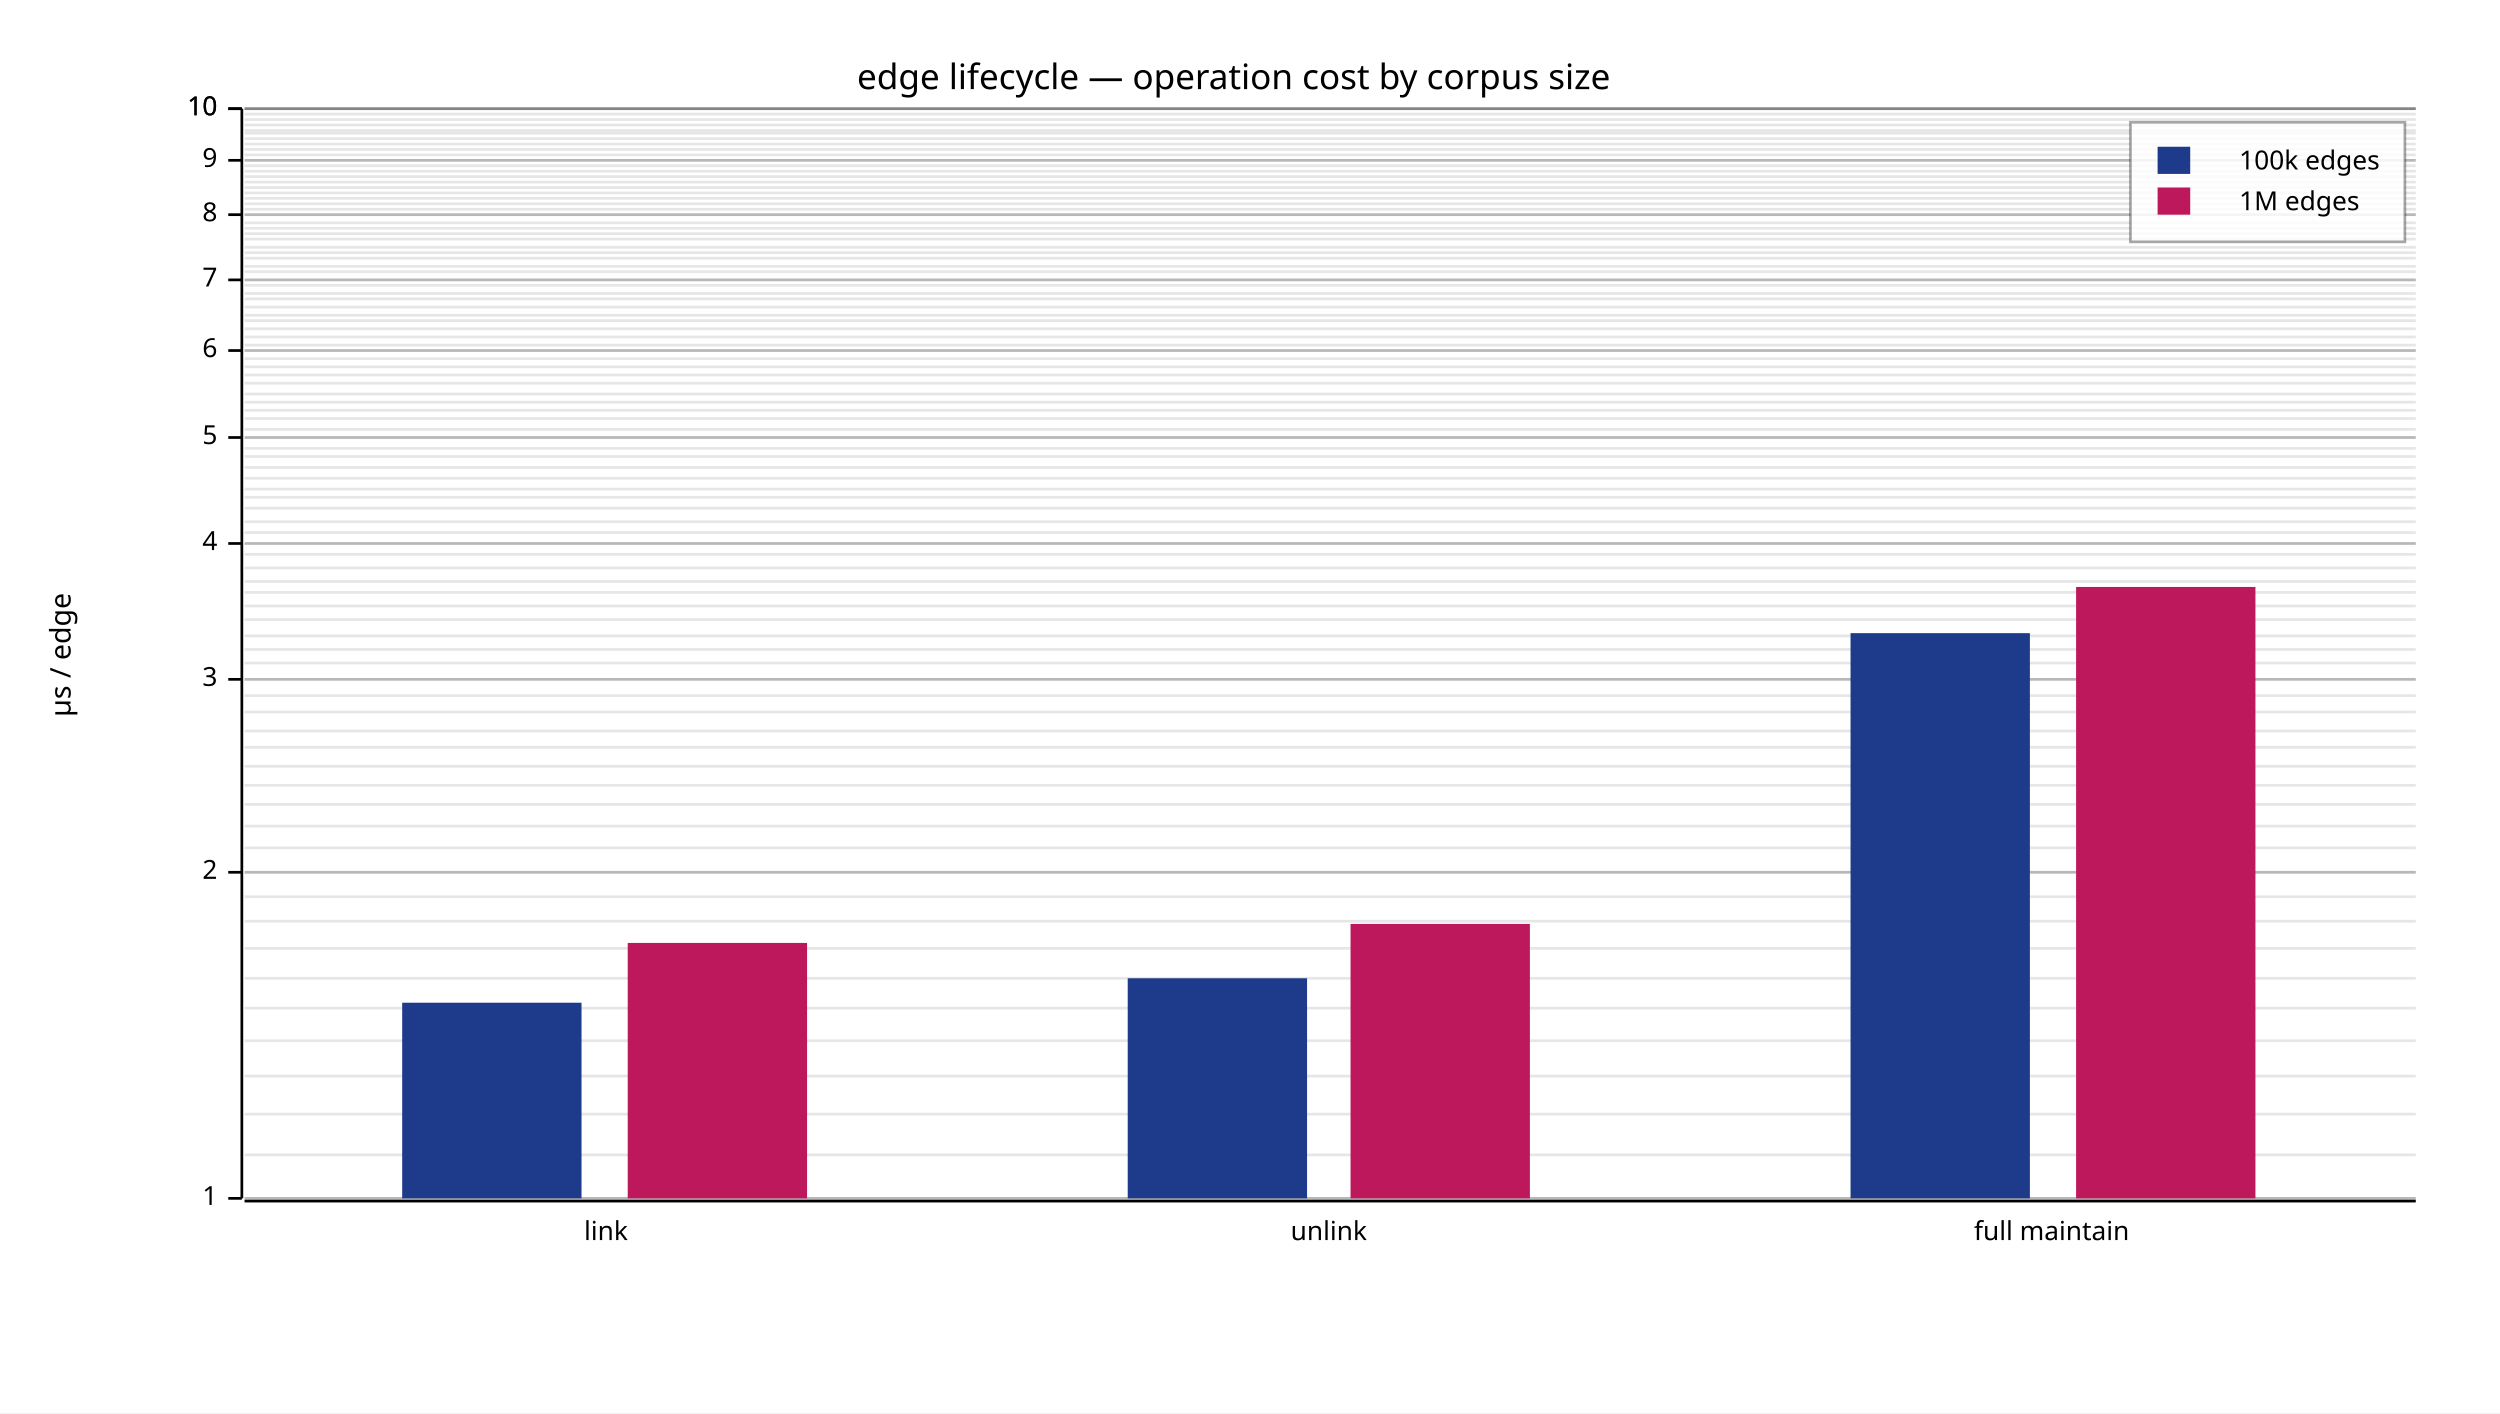
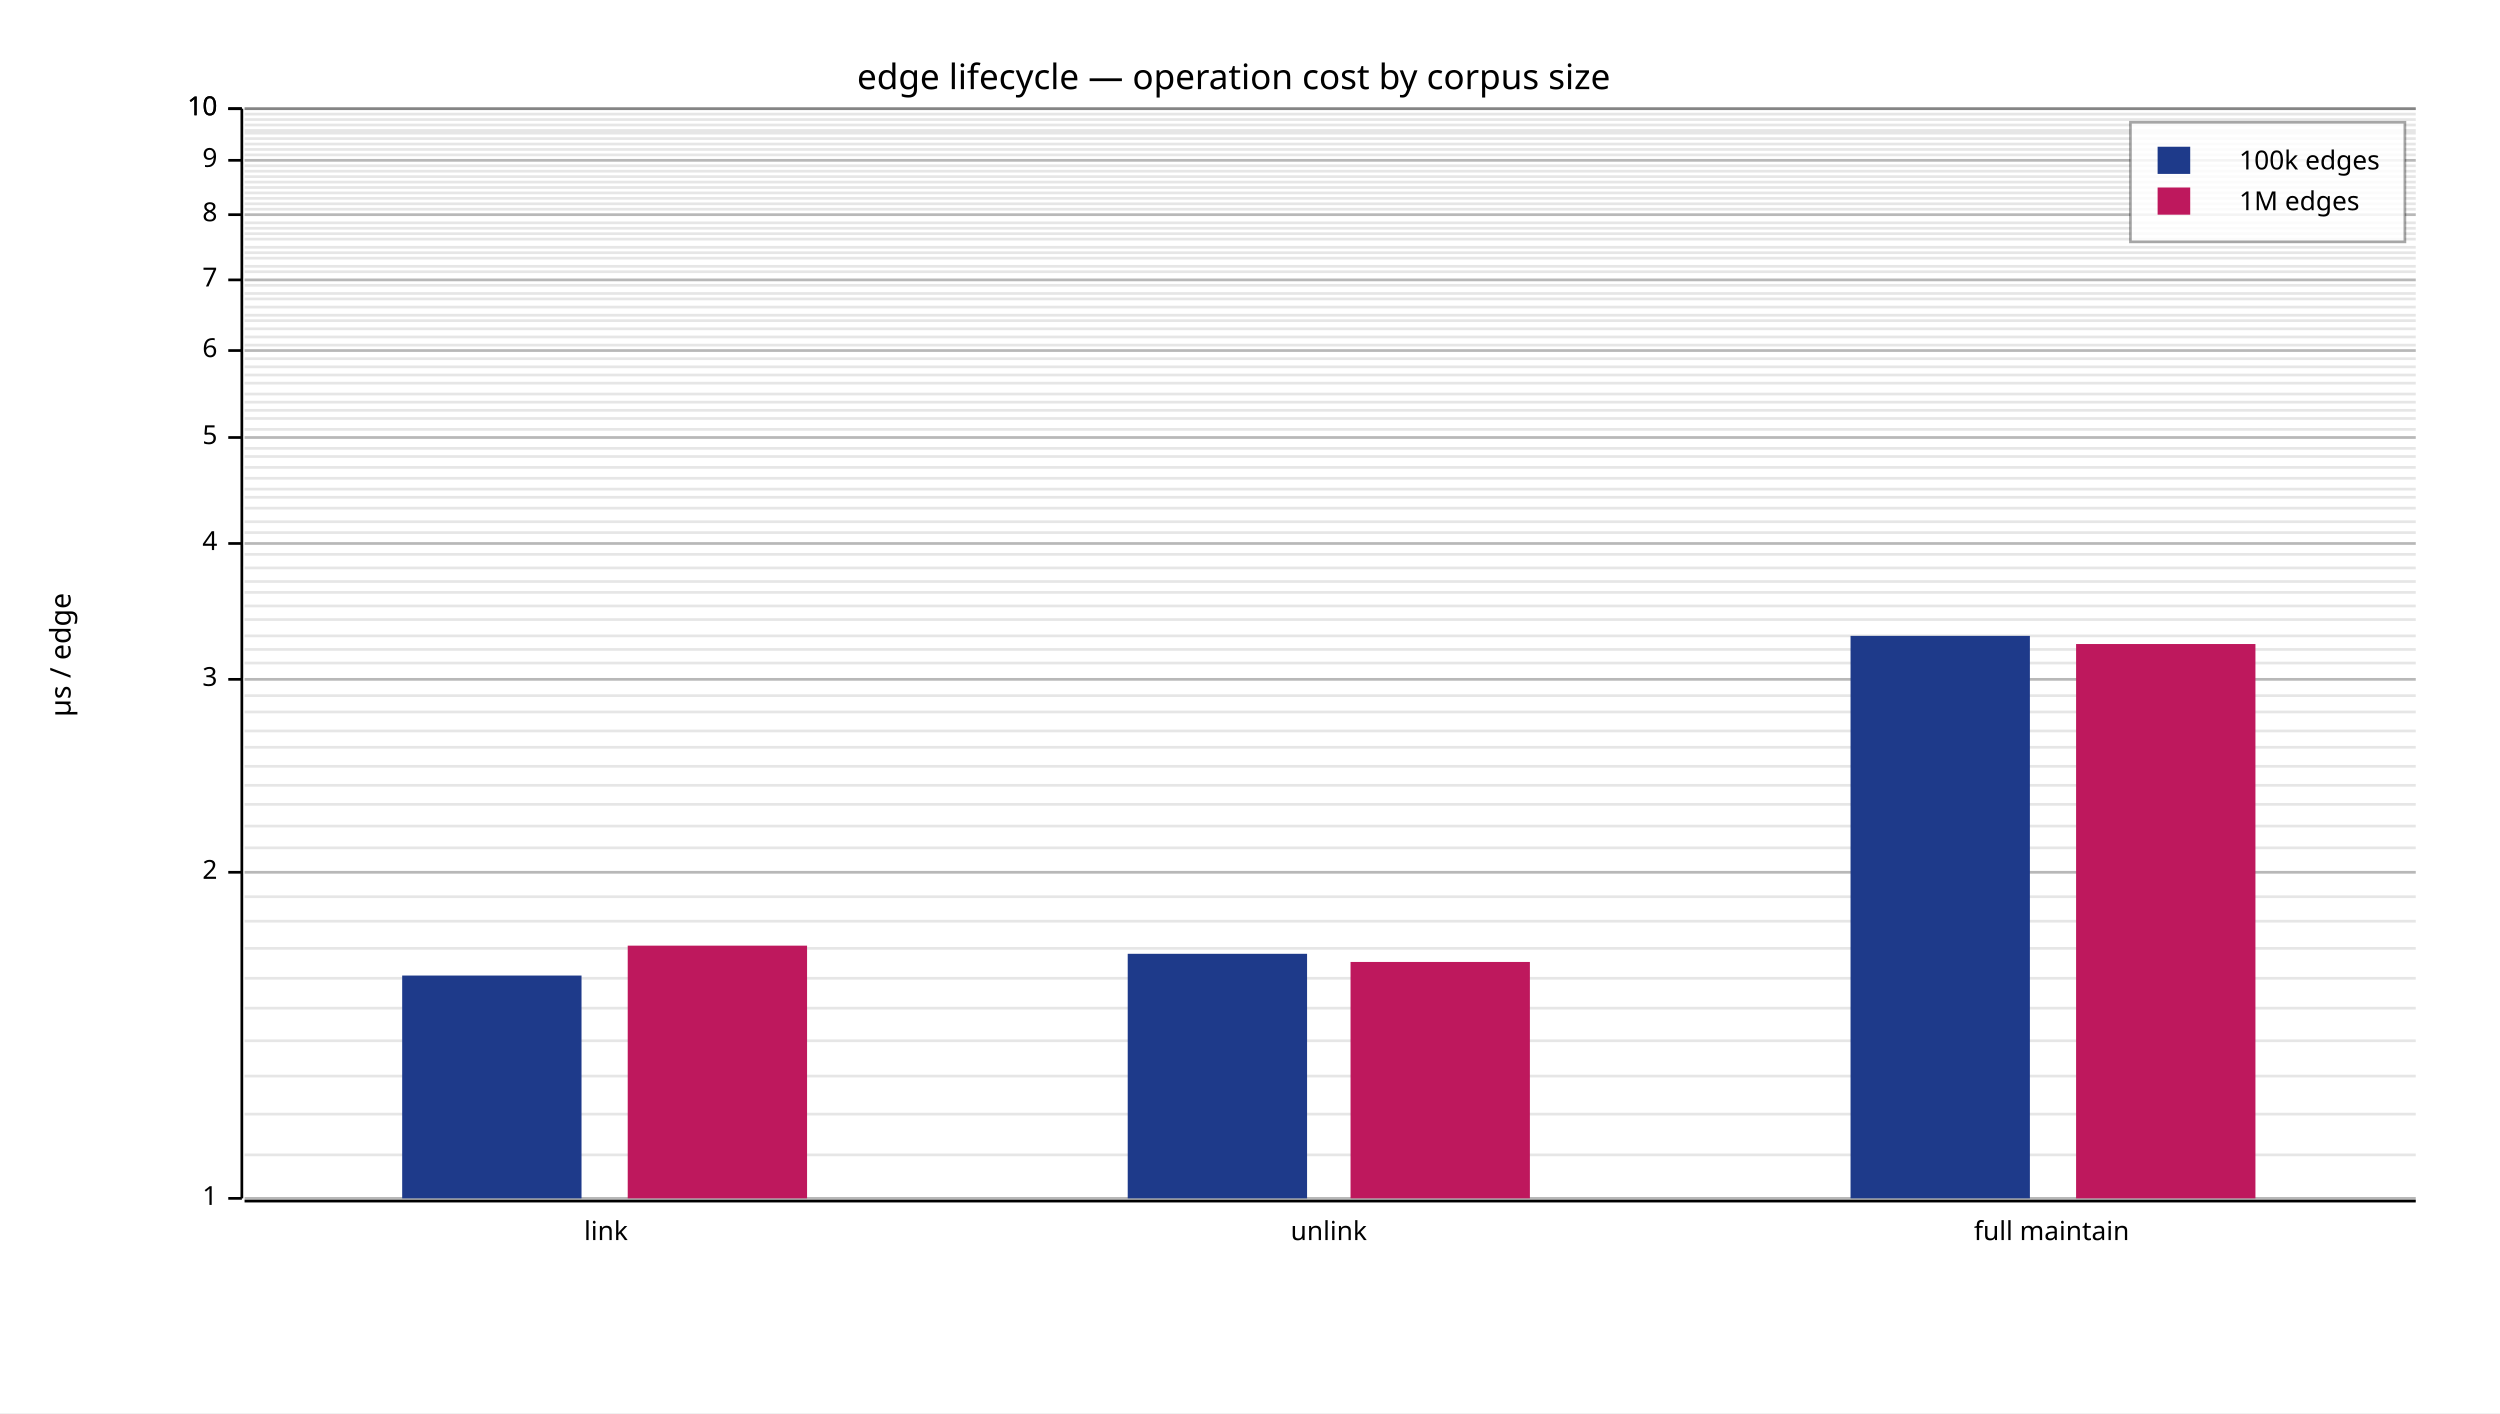
<svg xmlns="http://www.w3.org/2000/svg" width="920" height="520" viewBox="0 0 920 520">
  <rect x="0" y="0" width="920" height="520" opacity="1" fill="#FFFFFF" stroke="none" />
  <text x="454" y="23" dy="0.76em" text-anchor="middle" font-family="sans-serif" font-size="12.903" opacity="1" fill="#000000">
edge lifecycle — operation cost by corpus size
</text>
  <line opacity="0.1" stroke="#000000" stroke-width="1" x1="90" y1="441" x2="889" y2="441" />
  <line opacity="0.1" stroke="#000000" stroke-width="1" x1="90" y1="425" x2="889" y2="425" />
  <line opacity="0.1" stroke="#000000" stroke-width="1" x1="90" y1="410" x2="889" y2="410" />
  <line opacity="0.1" stroke="#000000" stroke-width="1" x1="90" y1="396" x2="889" y2="396" />
  <line opacity="0.1" stroke="#000000" stroke-width="1" x1="90" y1="383" x2="889" y2="383" />
  <line opacity="0.1" stroke="#000000" stroke-width="1" x1="90" y1="371" x2="889" y2="371" />
  <line opacity="0.1" stroke="#000000" stroke-width="1" x1="90" y1="360" x2="889" y2="360" />
  <line opacity="0.1" stroke="#000000" stroke-width="1" x1="90" y1="349" x2="889" y2="349" />
  <line opacity="0.1" stroke="#000000" stroke-width="1" x1="90" y1="339" x2="889" y2="339" />
  <line opacity="0.1" stroke="#000000" stroke-width="1" x1="90" y1="330" x2="889" y2="330" />
  <line opacity="0.1" stroke="#000000" stroke-width="1" x1="90" y1="321" x2="889" y2="321" />
  <line opacity="0.1" stroke="#000000" stroke-width="1" x1="90" y1="312" x2="889" y2="312" />
  <line opacity="0.1" stroke="#000000" stroke-width="1" x1="90" y1="304" x2="889" y2="304" />
  <line opacity="0.1" stroke="#000000" stroke-width="1" x1="90" y1="296" x2="889" y2="296" />
  <line opacity="0.1" stroke="#000000" stroke-width="1" x1="90" y1="289" x2="889" y2="289" />
  <line opacity="0.1" stroke="#000000" stroke-width="1" x1="90" y1="282" x2="889" y2="282" />
  <line opacity="0.1" stroke="#000000" stroke-width="1" x1="90" y1="275" x2="889" y2="275" />
  <line opacity="0.1" stroke="#000000" stroke-width="1" x1="90" y1="269" x2="889" y2="269" />
  <line opacity="0.1" stroke="#000000" stroke-width="1" x1="90" y1="262" x2="889" y2="262" />
  <line opacity="0.1" stroke="#000000" stroke-width="1" x1="90" y1="256" x2="889" y2="256" />
  <line opacity="0.1" stroke="#000000" stroke-width="1" x1="90" y1="250" x2="889" y2="250" />
  <line opacity="0.1" stroke="#000000" stroke-width="1" x1="90" y1="244" x2="889" y2="244" />
  <line opacity="0.1" stroke="#000000" stroke-width="1" x1="90" y1="239" x2="889" y2="239" />
  <line opacity="0.1" stroke="#000000" stroke-width="1" x1="90" y1="234" x2="889" y2="234" />
  <line opacity="0.1" stroke="#000000" stroke-width="1" x1="90" y1="228" x2="889" y2="228" />
  <line opacity="0.1" stroke="#000000" stroke-width="1" x1="90" y1="223" x2="889" y2="223" />
  <line opacity="0.1" stroke="#000000" stroke-width="1" x1="90" y1="218" x2="889" y2="218" />
  <line opacity="0.1" stroke="#000000" stroke-width="1" x1="90" y1="214" x2="889" y2="214" />
  <line opacity="0.1" stroke="#000000" stroke-width="1" x1="90" y1="209" x2="889" y2="209" />
  <line opacity="0.1" stroke="#000000" stroke-width="1" x1="90" y1="204" x2="889" y2="204" />
  <line opacity="0.1" stroke="#000000" stroke-width="1" x1="90" y1="200" x2="889" y2="200" />
  <line opacity="0.1" stroke="#000000" stroke-width="1" x1="90" y1="196" x2="889" y2="196" />
  <line opacity="0.1" stroke="#000000" stroke-width="1" x1="90" y1="192" x2="889" y2="192" />
  <line opacity="0.1" stroke="#000000" stroke-width="1" x1="90" y1="187" x2="889" y2="187" />
  <line opacity="0.1" stroke="#000000" stroke-width="1" x1="90" y1="183" x2="889" y2="183" />
  <line opacity="0.1" stroke="#000000" stroke-width="1" x1="90" y1="180" x2="889" y2="180" />
  <line opacity="0.1" stroke="#000000" stroke-width="1" x1="90" y1="176" x2="889" y2="176" />
  <line opacity="0.1" stroke="#000000" stroke-width="1" x1="90" y1="172" x2="889" y2="172" />
  <line opacity="0.1" stroke="#000000" stroke-width="1" x1="90" y1="168" x2="889" y2="168" />
  <line opacity="0.1" stroke="#000000" stroke-width="1" x1="90" y1="165" x2="889" y2="165" />
  <line opacity="0.1" stroke="#000000" stroke-width="1" x1="90" y1="161" x2="889" y2="161" />
  <line opacity="0.1" stroke="#000000" stroke-width="1" x1="90" y1="158" x2="889" y2="158" />
  <line opacity="0.1" stroke="#000000" stroke-width="1" x1="90" y1="154" x2="889" y2="154" />
  <line opacity="0.1" stroke="#000000" stroke-width="1" x1="90" y1="151" x2="889" y2="151" />
  <line opacity="0.1" stroke="#000000" stroke-width="1" x1="90" y1="148" x2="889" y2="148" />
  <line opacity="0.1" stroke="#000000" stroke-width="1" x1="90" y1="145" x2="889" y2="145" />
  <line opacity="0.1" stroke="#000000" stroke-width="1" x1="90" y1="141" x2="889" y2="141" />
  <line opacity="0.1" stroke="#000000" stroke-width="1" x1="90" y1="138" x2="889" y2="138" />
  <line opacity="0.1" stroke="#000000" stroke-width="1" x1="90" y1="135" x2="889" y2="135" />
  <line opacity="0.1" stroke="#000000" stroke-width="1" x1="90" y1="132" x2="889" y2="132" />
  <line opacity="0.1" stroke="#000000" stroke-width="1" x1="90" y1="129" x2="889" y2="129" />
  <line opacity="0.1" stroke="#000000" stroke-width="1" x1="90" y1="127" x2="889" y2="127" />
  <line opacity="0.1" stroke="#000000" stroke-width="1" x1="90" y1="124" x2="889" y2="124" />
  <line opacity="0.1" stroke="#000000" stroke-width="1" x1="90" y1="121" x2="889" y2="121" />
  <line opacity="0.1" stroke="#000000" stroke-width="1" x1="90" y1="118" x2="889" y2="118" />
  <line opacity="0.1" stroke="#000000" stroke-width="1" x1="90" y1="116" x2="889" y2="116" />
  <line opacity="0.1" stroke="#000000" stroke-width="1" x1="90" y1="113" x2="889" y2="113" />
  <line opacity="0.1" stroke="#000000" stroke-width="1" x1="90" y1="110" x2="889" y2="110" />
  <line opacity="0.1" stroke="#000000" stroke-width="1" x1="90" y1="108" x2="889" y2="108" />
  <line opacity="0.1" stroke="#000000" stroke-width="1" x1="90" y1="105" x2="889" y2="105" />
  <line opacity="0.1" stroke="#000000" stroke-width="1" x1="90" y1="103" x2="889" y2="103" />
  <line opacity="0.1" stroke="#000000" stroke-width="1" x1="90" y1="100" x2="889" y2="100" />
  <line opacity="0.1" stroke="#000000" stroke-width="1" x1="90" y1="98" x2="889" y2="98" />
  <line opacity="0.1" stroke="#000000" stroke-width="1" x1="90" y1="95" x2="889" y2="95" />
  <line opacity="0.1" stroke="#000000" stroke-width="1" x1="90" y1="93" x2="889" y2="93" />
  <line opacity="0.1" stroke="#000000" stroke-width="1" x1="90" y1="91" x2="889" y2="91" />
  <line opacity="0.1" stroke="#000000" stroke-width="1" x1="90" y1="88" x2="889" y2="88" />
  <line opacity="0.1" stroke="#000000" stroke-width="1" x1="90" y1="86" x2="889" y2="86" />
  <line opacity="0.1" stroke="#000000" stroke-width="1" x1="90" y1="84" x2="889" y2="84" />
  <line opacity="0.1" stroke="#000000" stroke-width="1" x1="90" y1="82" x2="889" y2="82" />
  <line opacity="0.1" stroke="#000000" stroke-width="1" x1="90" y1="79" x2="889" y2="79" />
  <line opacity="0.1" stroke="#000000" stroke-width="1" x1="90" y1="77" x2="889" y2="77" />
  <line opacity="0.1" stroke="#000000" stroke-width="1" x1="90" y1="75" x2="889" y2="75" />
  <line opacity="0.1" stroke="#000000" stroke-width="1" x1="90" y1="73" x2="889" y2="73" />
  <line opacity="0.1" stroke="#000000" stroke-width="1" x1="90" y1="71" x2="889" y2="71" />
  <line opacity="0.1" stroke="#000000" stroke-width="1" x1="90" y1="69" x2="889" y2="69" />
  <line opacity="0.1" stroke="#000000" stroke-width="1" x1="90" y1="67" x2="889" y2="67" />
  <line opacity="0.1" stroke="#000000" stroke-width="1" x1="90" y1="65" x2="889" y2="65" />
  <line opacity="0.1" stroke="#000000" stroke-width="1" x1="90" y1="63" x2="889" y2="63" />
  <line opacity="0.1" stroke="#000000" stroke-width="1" x1="90" y1="61" x2="889" y2="61" />
  <line opacity="0.1" stroke="#000000" stroke-width="1" x1="90" y1="59" x2="889" y2="59" />
  <line opacity="0.1" stroke="#000000" stroke-width="1" x1="90" y1="57" x2="889" y2="57" />
  <line opacity="0.1" stroke="#000000" stroke-width="1" x1="90" y1="55" x2="889" y2="55" />
  <line opacity="0.1" stroke="#000000" stroke-width="1" x1="90" y1="53" x2="889" y2="53" />
  <line opacity="0.1" stroke="#000000" stroke-width="1" x1="90" y1="51" x2="889" y2="51" />
  <line opacity="0.1" stroke="#000000" stroke-width="1" x1="90" y1="49" x2="889" y2="49" />
  <line opacity="0.1" stroke="#000000" stroke-width="1" x1="90" y1="48" x2="889" y2="48" />
  <line opacity="0.1" stroke="#000000" stroke-width="1" x1="90" y1="46" x2="889" y2="46" />
  <line opacity="0.1" stroke="#000000" stroke-width="1" x1="90" y1="44" x2="889" y2="44" />
  <line opacity="0.1" stroke="#000000" stroke-width="1" x1="90" y1="42" x2="889" y2="42" />
  <line opacity="0.1" stroke="#000000" stroke-width="1" x1="90" y1="40" x2="889" y2="40" />
  <line opacity="0.1" stroke="#000000" stroke-width="1" x1="90" y1="40" x2="889" y2="40" />
  <text x="18" y="241" dy="0.76em" text-anchor="middle" font-family="sans-serif" font-size="10.484" opacity="1" fill="#000000" transform="rotate(270, 18, 241)">
µs / edge
</text>
  <line opacity="0.2" stroke="#000000" stroke-width="1" x1="90" y1="441" x2="889" y2="441" />
  <line opacity="0.2" stroke="#000000" stroke-width="1" x1="90" y1="321" x2="889" y2="321" />
  <line opacity="0.2" stroke="#000000" stroke-width="1" x1="90" y1="250" x2="889" y2="250" />
  <line opacity="0.2" stroke="#000000" stroke-width="1" x1="90" y1="200" x2="889" y2="200" />
  <line opacity="0.2" stroke="#000000" stroke-width="1" x1="90" y1="161" x2="889" y2="161" />
  <line opacity="0.2" stroke="#000000" stroke-width="1" x1="90" y1="129" x2="889" y2="129" />
  <line opacity="0.2" stroke="#000000" stroke-width="1" x1="90" y1="103" x2="889" y2="103" />
  <line opacity="0.2" stroke="#000000" stroke-width="1" x1="90" y1="79" x2="889" y2="79" />
  <line opacity="0.2" stroke="#000000" stroke-width="1" x1="90" y1="59" x2="889" y2="59" />
  <line opacity="0.2" stroke="#000000" stroke-width="1" x1="90" y1="40" x2="889" y2="40" />
  <line opacity="0.2" stroke="#000000" stroke-width="1" x1="90" y1="40" x2="889" y2="40" />
  <polyline fill="none" opacity="1" stroke="#000000" stroke-width="1" points="89,40 89,441 " />
  <text x="80" y="441" dy="0.5ex" text-anchor="end" font-family="sans-serif" font-size="9.677" opacity="1" fill="#000000">
1
</text>
  <polyline fill="none" opacity="1" stroke="#000000" stroke-width="1" points="84,441 89,441 " />
  <text x="80" y="321" dy="0.5ex" text-anchor="end" font-family="sans-serif" font-size="9.677" opacity="1" fill="#000000">
2
</text>
  <polyline fill="none" opacity="1" stroke="#000000" stroke-width="1" points="84,321 89,321 " />
  <text x="80" y="250" dy="0.5ex" text-anchor="end" font-family="sans-serif" font-size="9.677" opacity="1" fill="#000000">
3
</text>
  <polyline fill="none" opacity="1" stroke="#000000" stroke-width="1" points="84,250 89,250 " />
  <text x="80" y="200" dy="0.5ex" text-anchor="end" font-family="sans-serif" font-size="9.677" opacity="1" fill="#000000">
4
</text>
  <polyline fill="none" opacity="1" stroke="#000000" stroke-width="1" points="84,200 89,200 " />
  <text x="80" y="161" dy="0.5ex" text-anchor="end" font-family="sans-serif" font-size="9.677" opacity="1" fill="#000000">
5
</text>
  <polyline fill="none" opacity="1" stroke="#000000" stroke-width="1" points="84,161 89,161 " />
  <text x="80" y="129" dy="0.5ex" text-anchor="end" font-family="sans-serif" font-size="9.677" opacity="1" fill="#000000">
6
</text>
  <polyline fill="none" opacity="1" stroke="#000000" stroke-width="1" points="84,129 89,129 " />
  <text x="80" y="103" dy="0.5ex" text-anchor="end" font-family="sans-serif" font-size="9.677" opacity="1" fill="#000000">
7
</text>
  <polyline fill="none" opacity="1" stroke="#000000" stroke-width="1" points="84,103 89,103 " />
  <text x="80" y="79" dy="0.5ex" text-anchor="end" font-family="sans-serif" font-size="9.677" opacity="1" fill="#000000">
8
</text>
  <polyline fill="none" opacity="1" stroke="#000000" stroke-width="1" points="84,79 89,79 " />
  <text x="80" y="59" dy="0.5ex" text-anchor="end" font-family="sans-serif" font-size="9.677" opacity="1" fill="#000000">
9
</text>
  <polyline fill="none" opacity="1" stroke="#000000" stroke-width="1" points="84,59 89,59 " />
  <text x="80" y="40" dy="0.5ex" text-anchor="end" font-family="sans-serif" font-size="9.677" opacity="1" fill="#000000">
10
</text>
  <polyline fill="none" opacity="1" stroke="#000000" stroke-width="1" points="84,40 89,40 " />
  <text x="80" y="40" dy="0.5ex" text-anchor="end" font-family="sans-serif" font-size="9.677" opacity="1" fill="#000000">
10
</text>
  <polyline fill="none" opacity="1" stroke="#000000" stroke-width="1" points="84,40 89,40 " />
  <polyline fill="none" opacity="1" stroke="#000000" stroke-width="1" points="90,442 889,442 " />
-   <rect x="148" y="369" width="66" height="72" opacity="1" fill="#1E3A8A" stroke="none" />
-   <rect x="415" y="360" width="66" height="81" opacity="1" fill="#1E3A8A" stroke="none" />
-   <rect x="681" y="233" width="66" height="208" opacity="1" fill="#1E3A8A" stroke="none" />
-   <rect x="231" y="347" width="66" height="94" opacity="1" fill="#BE185D" stroke="none" />
-   <rect x="497" y="340" width="66" height="101" opacity="1" fill="#BE185D" stroke="none" />
-   <rect x="764" y="216" width="66" height="225" opacity="1" fill="#BE185D" stroke="none" />
+   <rect x="148" y="359" width="66" height="82" opacity="1" fill="#1E3A8A" stroke="none" />
+   <rect x="415" y="351" width="66" height="90" opacity="1" fill="#1E3A8A" stroke="none" />
+   <rect x="681" y="234" width="66" height="207" opacity="1" fill="#1E3A8A" stroke="none" />
+   <rect x="231" y="348" width="66" height="93" opacity="1" fill="#BE185D" stroke="none" />
+   <rect x="497" y="354" width="66" height="87" opacity="1" fill="#BE185D" stroke="none" />
+   <rect x="764" y="237" width="66" height="204" opacity="1" fill="#BE185D" stroke="none" />
  <rect x="784" y="45" width="101" height="44" opacity="0.85" fill="#FFFFFF" stroke="none" />
  <rect x="784" y="45" width="101" height="44" opacity="0.35" fill="none" stroke="#000000" />
  <text x="824" y="55" dy="0.76em" text-anchor="start" font-family="sans-serif" font-size="9.677" opacity="1" fill="#000000">
100k edges
</text>
  <text x="824" y="70" dy="0.76em" text-anchor="start" font-family="sans-serif" font-size="9.677" opacity="1" fill="#000000">
1M edges
</text>
  <rect x="794" y="54" width="12" height="10" opacity="1" fill="#1E3A8A" stroke="none" />
  <rect x="794" y="69" width="12" height="10" opacity="1" fill="#BE185D" stroke="none" />
  <text x="223" y="449" dy="0.76em" text-anchor="middle" font-family="sans-serif" font-size="9.677" opacity="1" fill="#000000">
link
</text>
  <text x="489" y="449" dy="0.76em" text-anchor="middle" font-family="sans-serif" font-size="9.677" opacity="1" fill="#000000">
unlink
</text>
  <text x="755" y="449" dy="0.76em" text-anchor="middle" font-family="sans-serif" font-size="9.677" opacity="1" fill="#000000">
full maintain
</text>
</svg>
